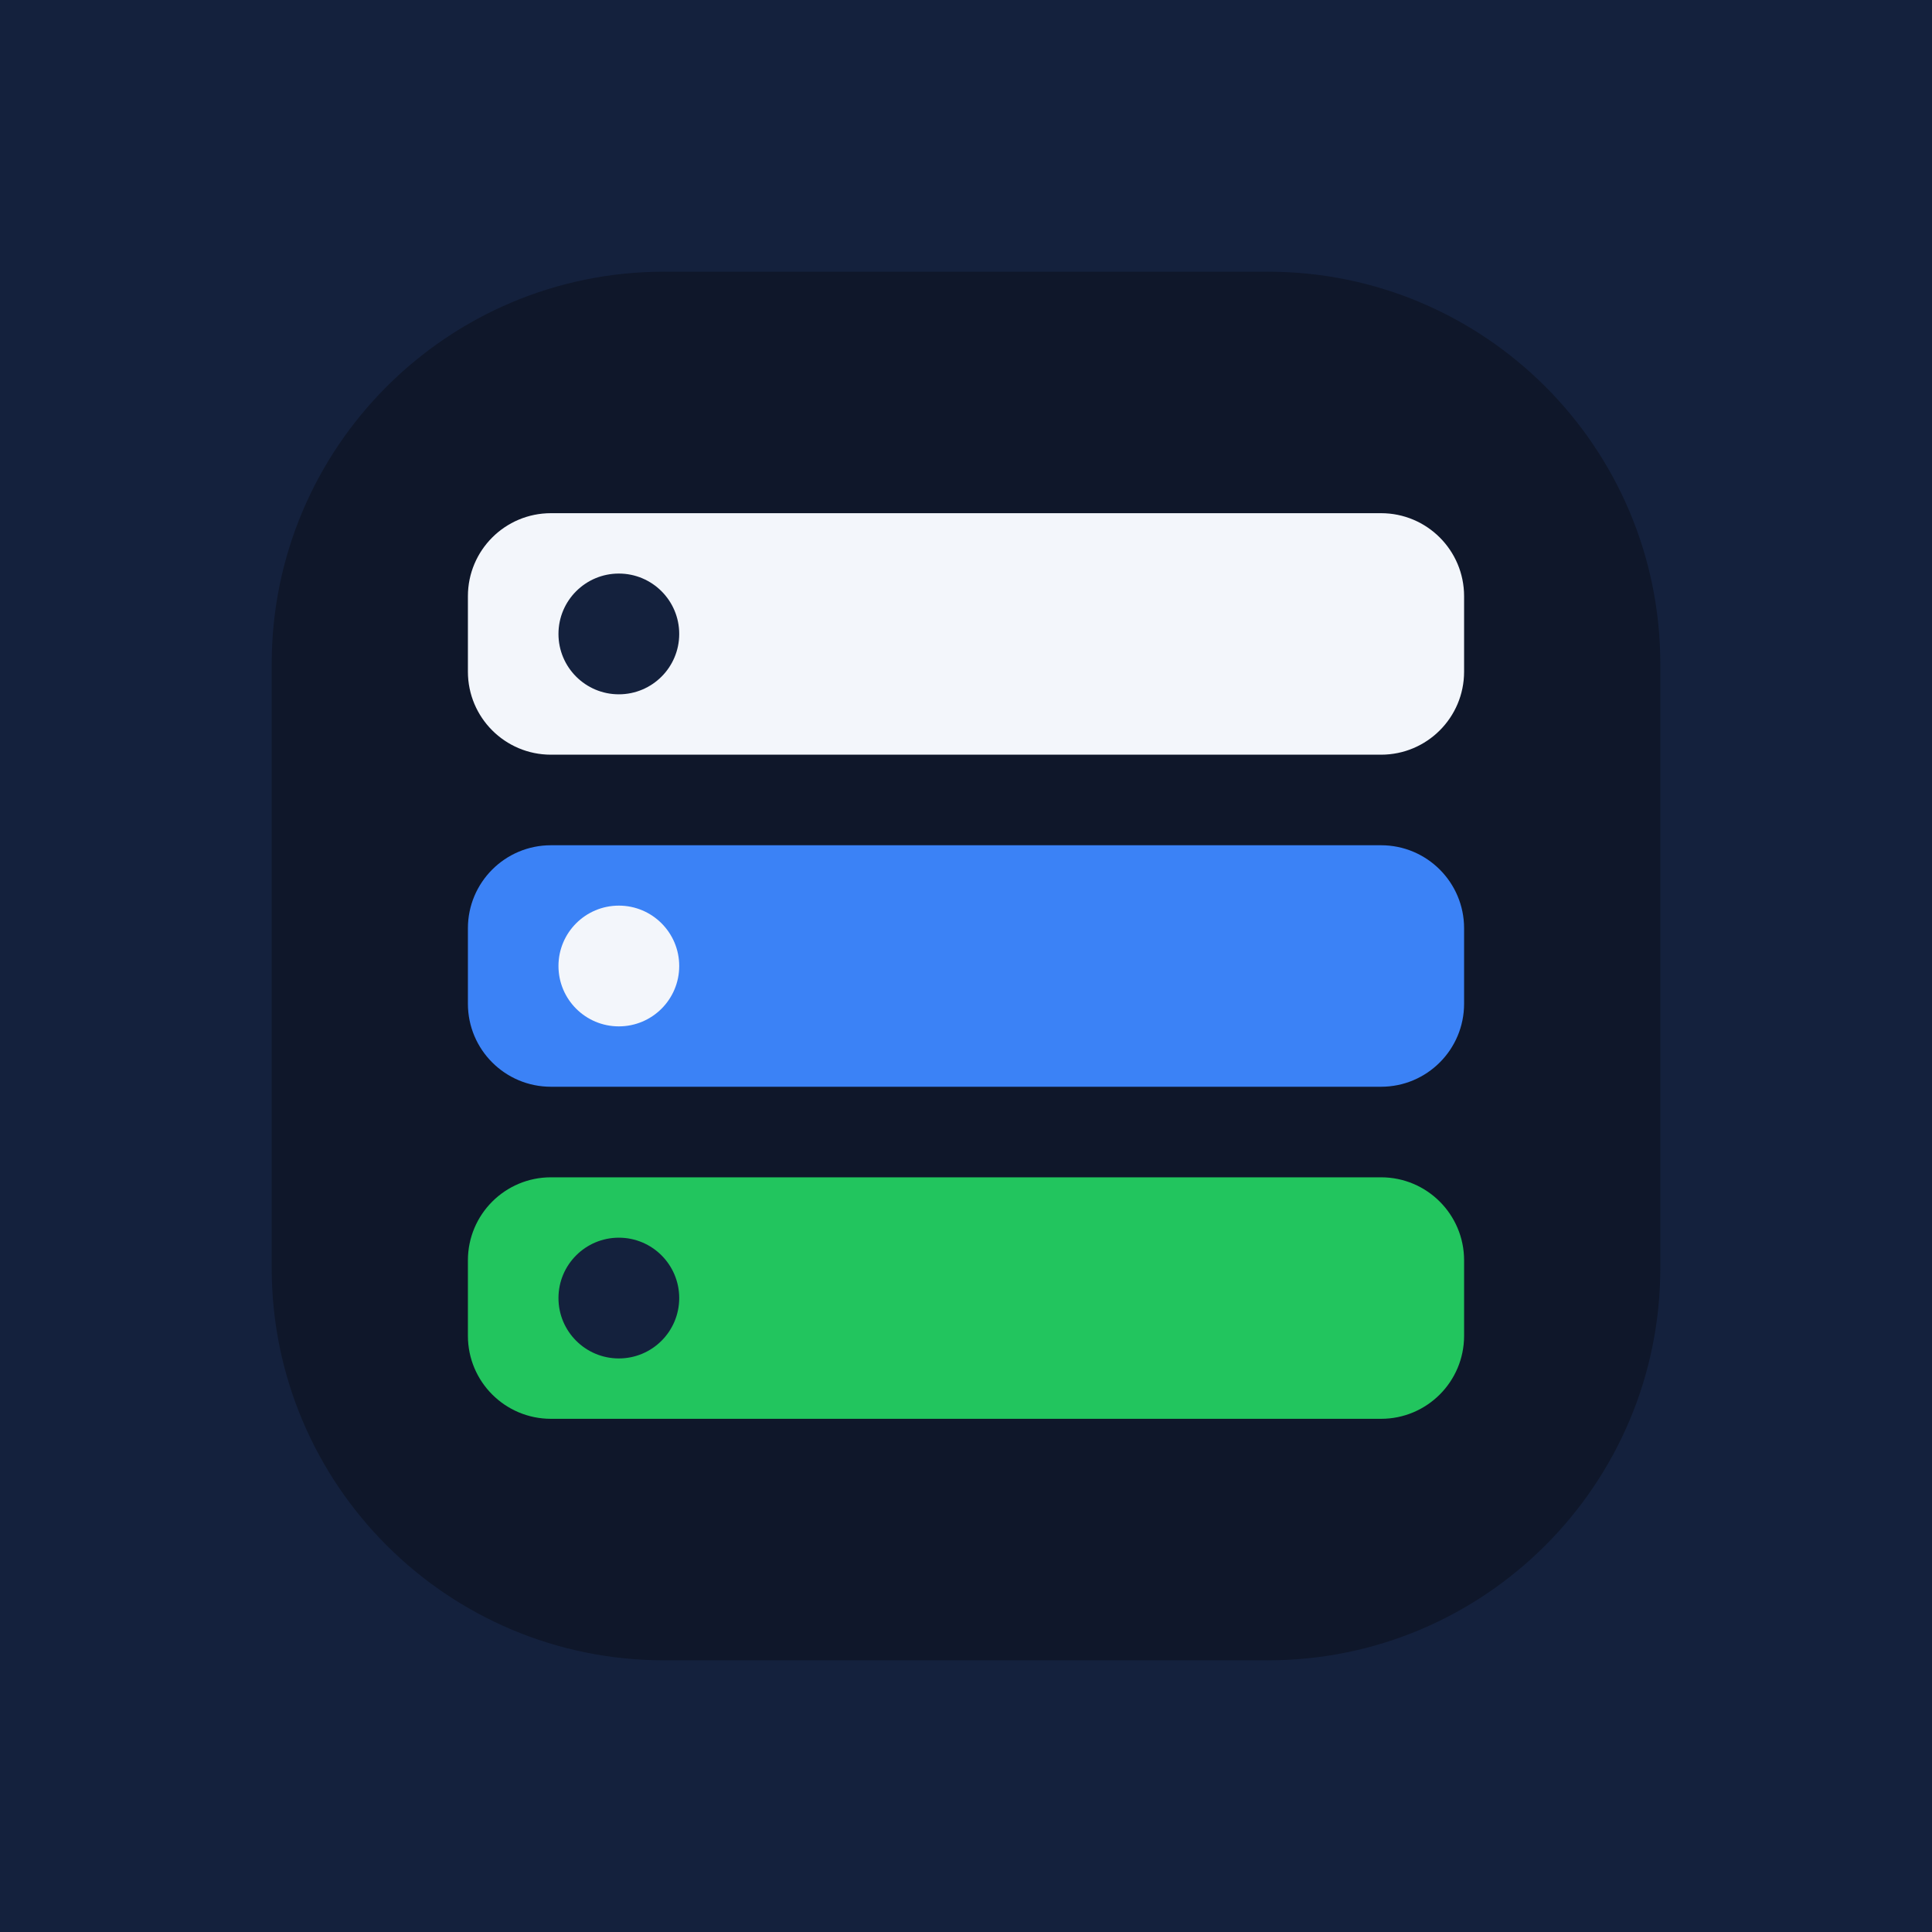
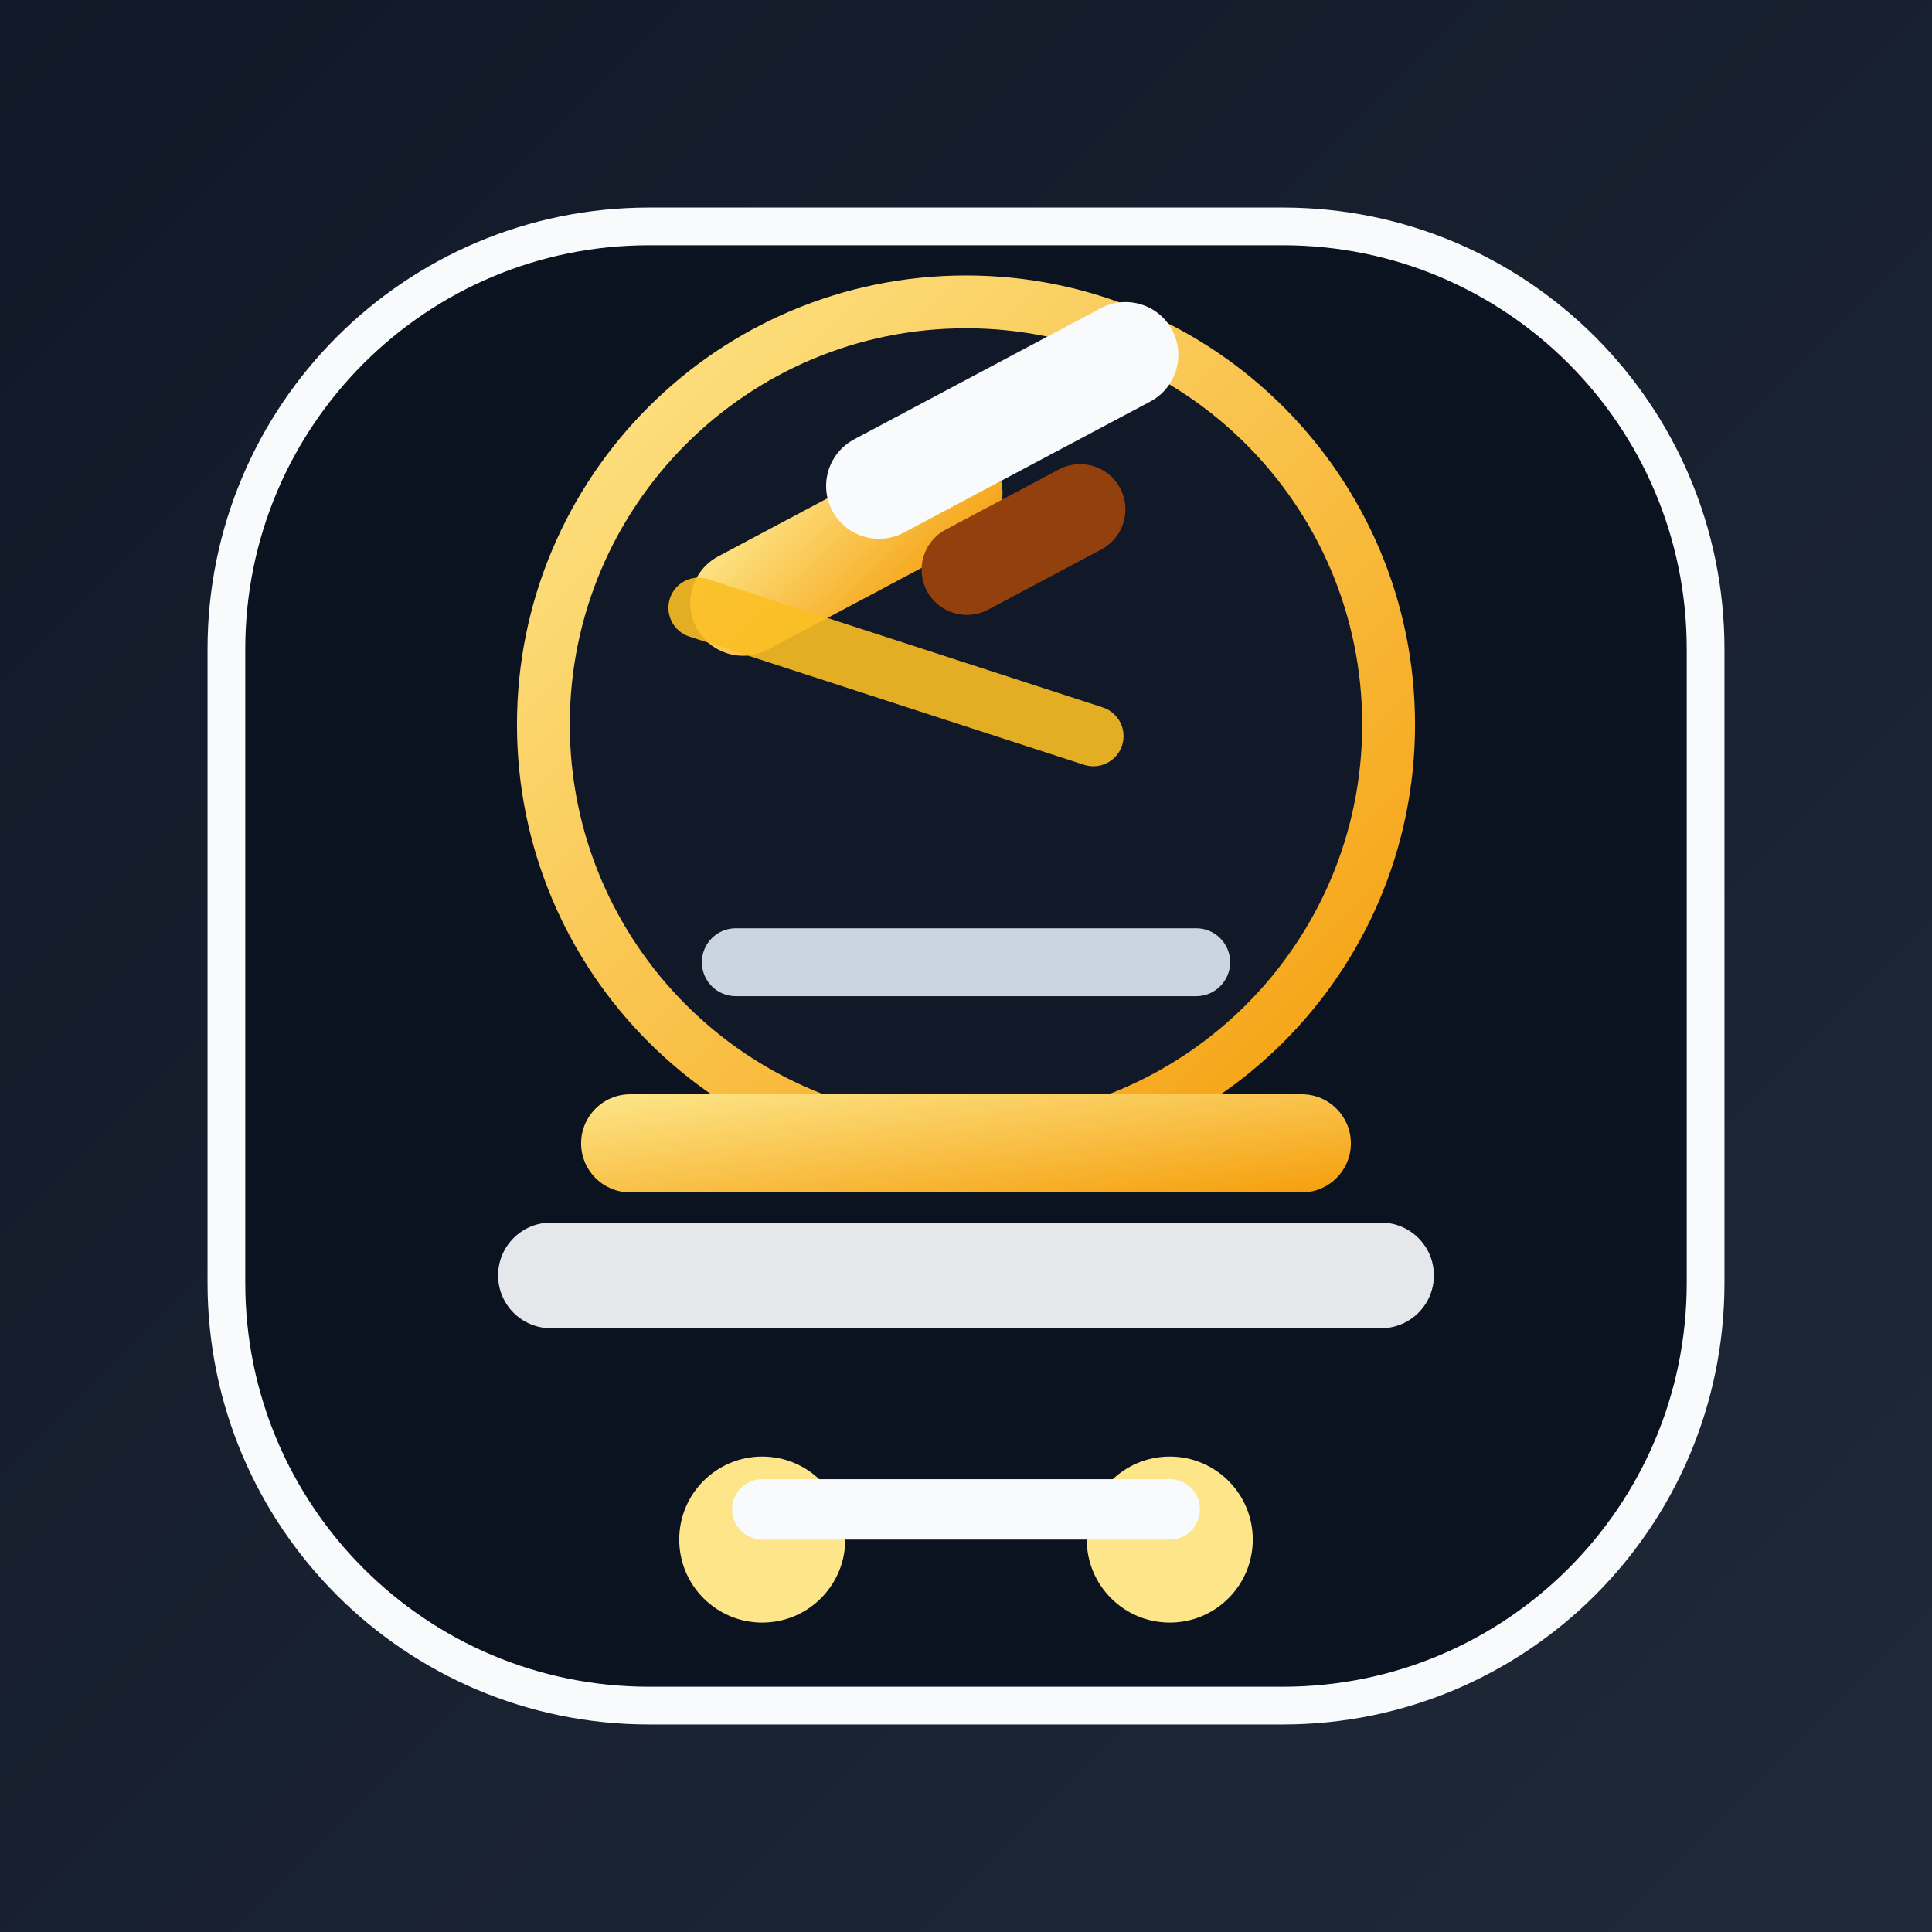
<svg xmlns="http://www.w3.org/2000/svg" viewBox="0 0 512 512">
-   <rect width="512" height="512" fill="#14213d" />
-   <rect x="72" y="72" width="368" height="368" rx="104" fill="#0f172a" />
-   <rect x="124" y="136" width="264" height="64" rx="22" fill="#f3f6fb" />
-   <rect x="124" y="224" width="264" height="64" rx="22" fill="#3b82f6" />
-   <rect x="124" y="312" width="264" height="64" rx="22" fill="#22c55e" />
-   <circle cx="164" cy="168" r="16" fill="#14213d" />
-   <circle cx="164" cy="256" r="16" fill="#f3f6fb" />
-   <circle cx="164" cy="344" r="16" fill="#14213d" />
+   <defs>
+     <linearGradient id="bg" x1="0" y1="0" x2="1" y2="1">
+       <stop offset="0%" stop-color="#111827" />
+       <stop offset="100%" stop-color="#1f2937" />
+     </linearGradient>
+     <linearGradient id="gold" x1="0" y1="0" x2="1" y2="1">
+       <stop offset="0%" stop-color="#fde68a" />
+       <stop offset="100%" stop-color="#f59e0b" />
+     </linearGradient>
+   </defs>
+   <rect width="512" height="512" fill="url(#bg)" />
+   <rect x="60" y="60" width="392" height="392" rx="112" fill="#0b1220" stroke="#f8fafc" stroke-width="10" />
+   <circle cx="256" cy="192" r="112" fill="#111827" stroke="url(#gold)" stroke-width="14" />
+   <rect x="178" y="154" width="90" height="28" rx="14" transform="rotate(-28 178 154)" fill="url(#gold)" />
+   <rect x="214" y="123" width="102" height="28" rx="14" transform="rotate(-28 214 123)" fill="#f8fafc" />
+   <rect x="240" y="146" width="58" height="24" rx="12" transform="rotate(-28 240 146)" fill="#92400e" />
+   <rect x="180" y="151" width="126" height="16" rx="8" transform="rotate(18 180 151)" fill="#fbbf24" opacity="0.9" />
+   <rect x="132" y="324" width="248" height="28" rx="14" fill="#e5e7eb" />
+   <rect x="154" y="290" width="204" height="26" rx="13" fill="url(#gold)" />
+   <rect x="186" y="246" width="140" height="18" rx="9" fill="#cbd5e1" />
+   <circle cx="202" cy="408" r="22" fill="#fde68a" />
+   <circle cx="310" cy="408" r="22" fill="#fde68a" />
+   <rect x="194" y="392" width="124" height="16" rx="8" fill="#f8fafc" />
</svg>
